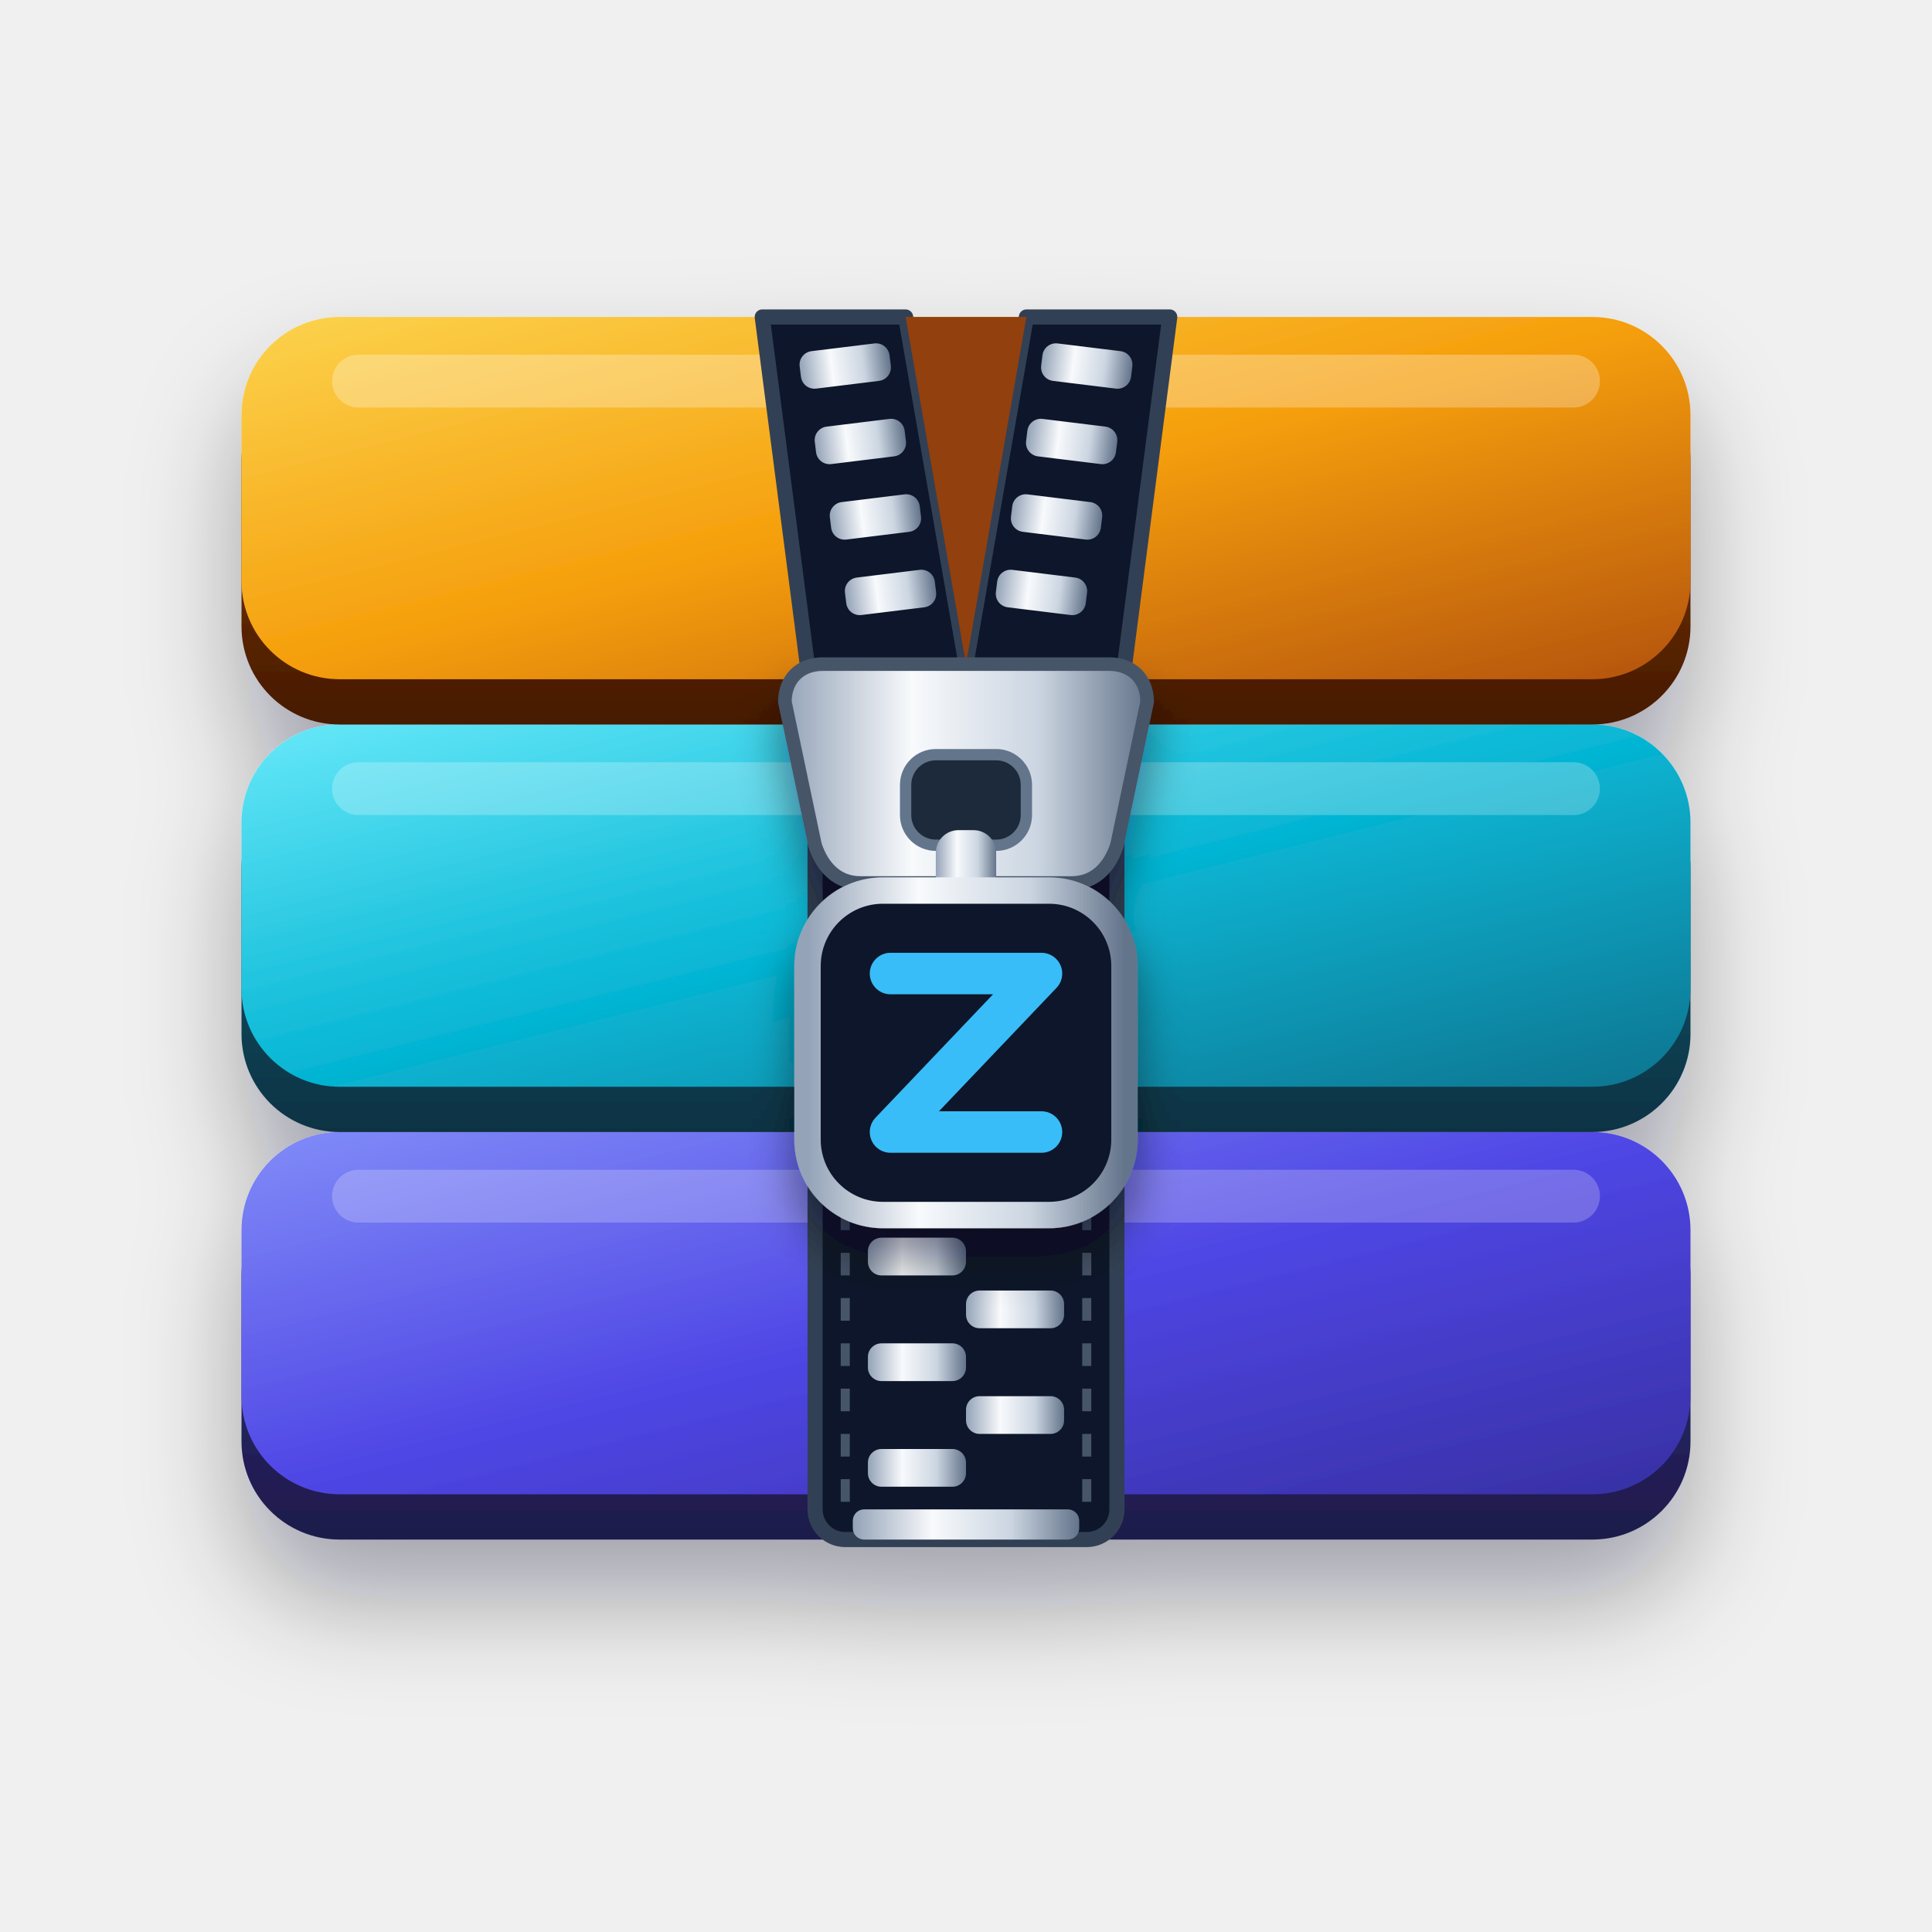
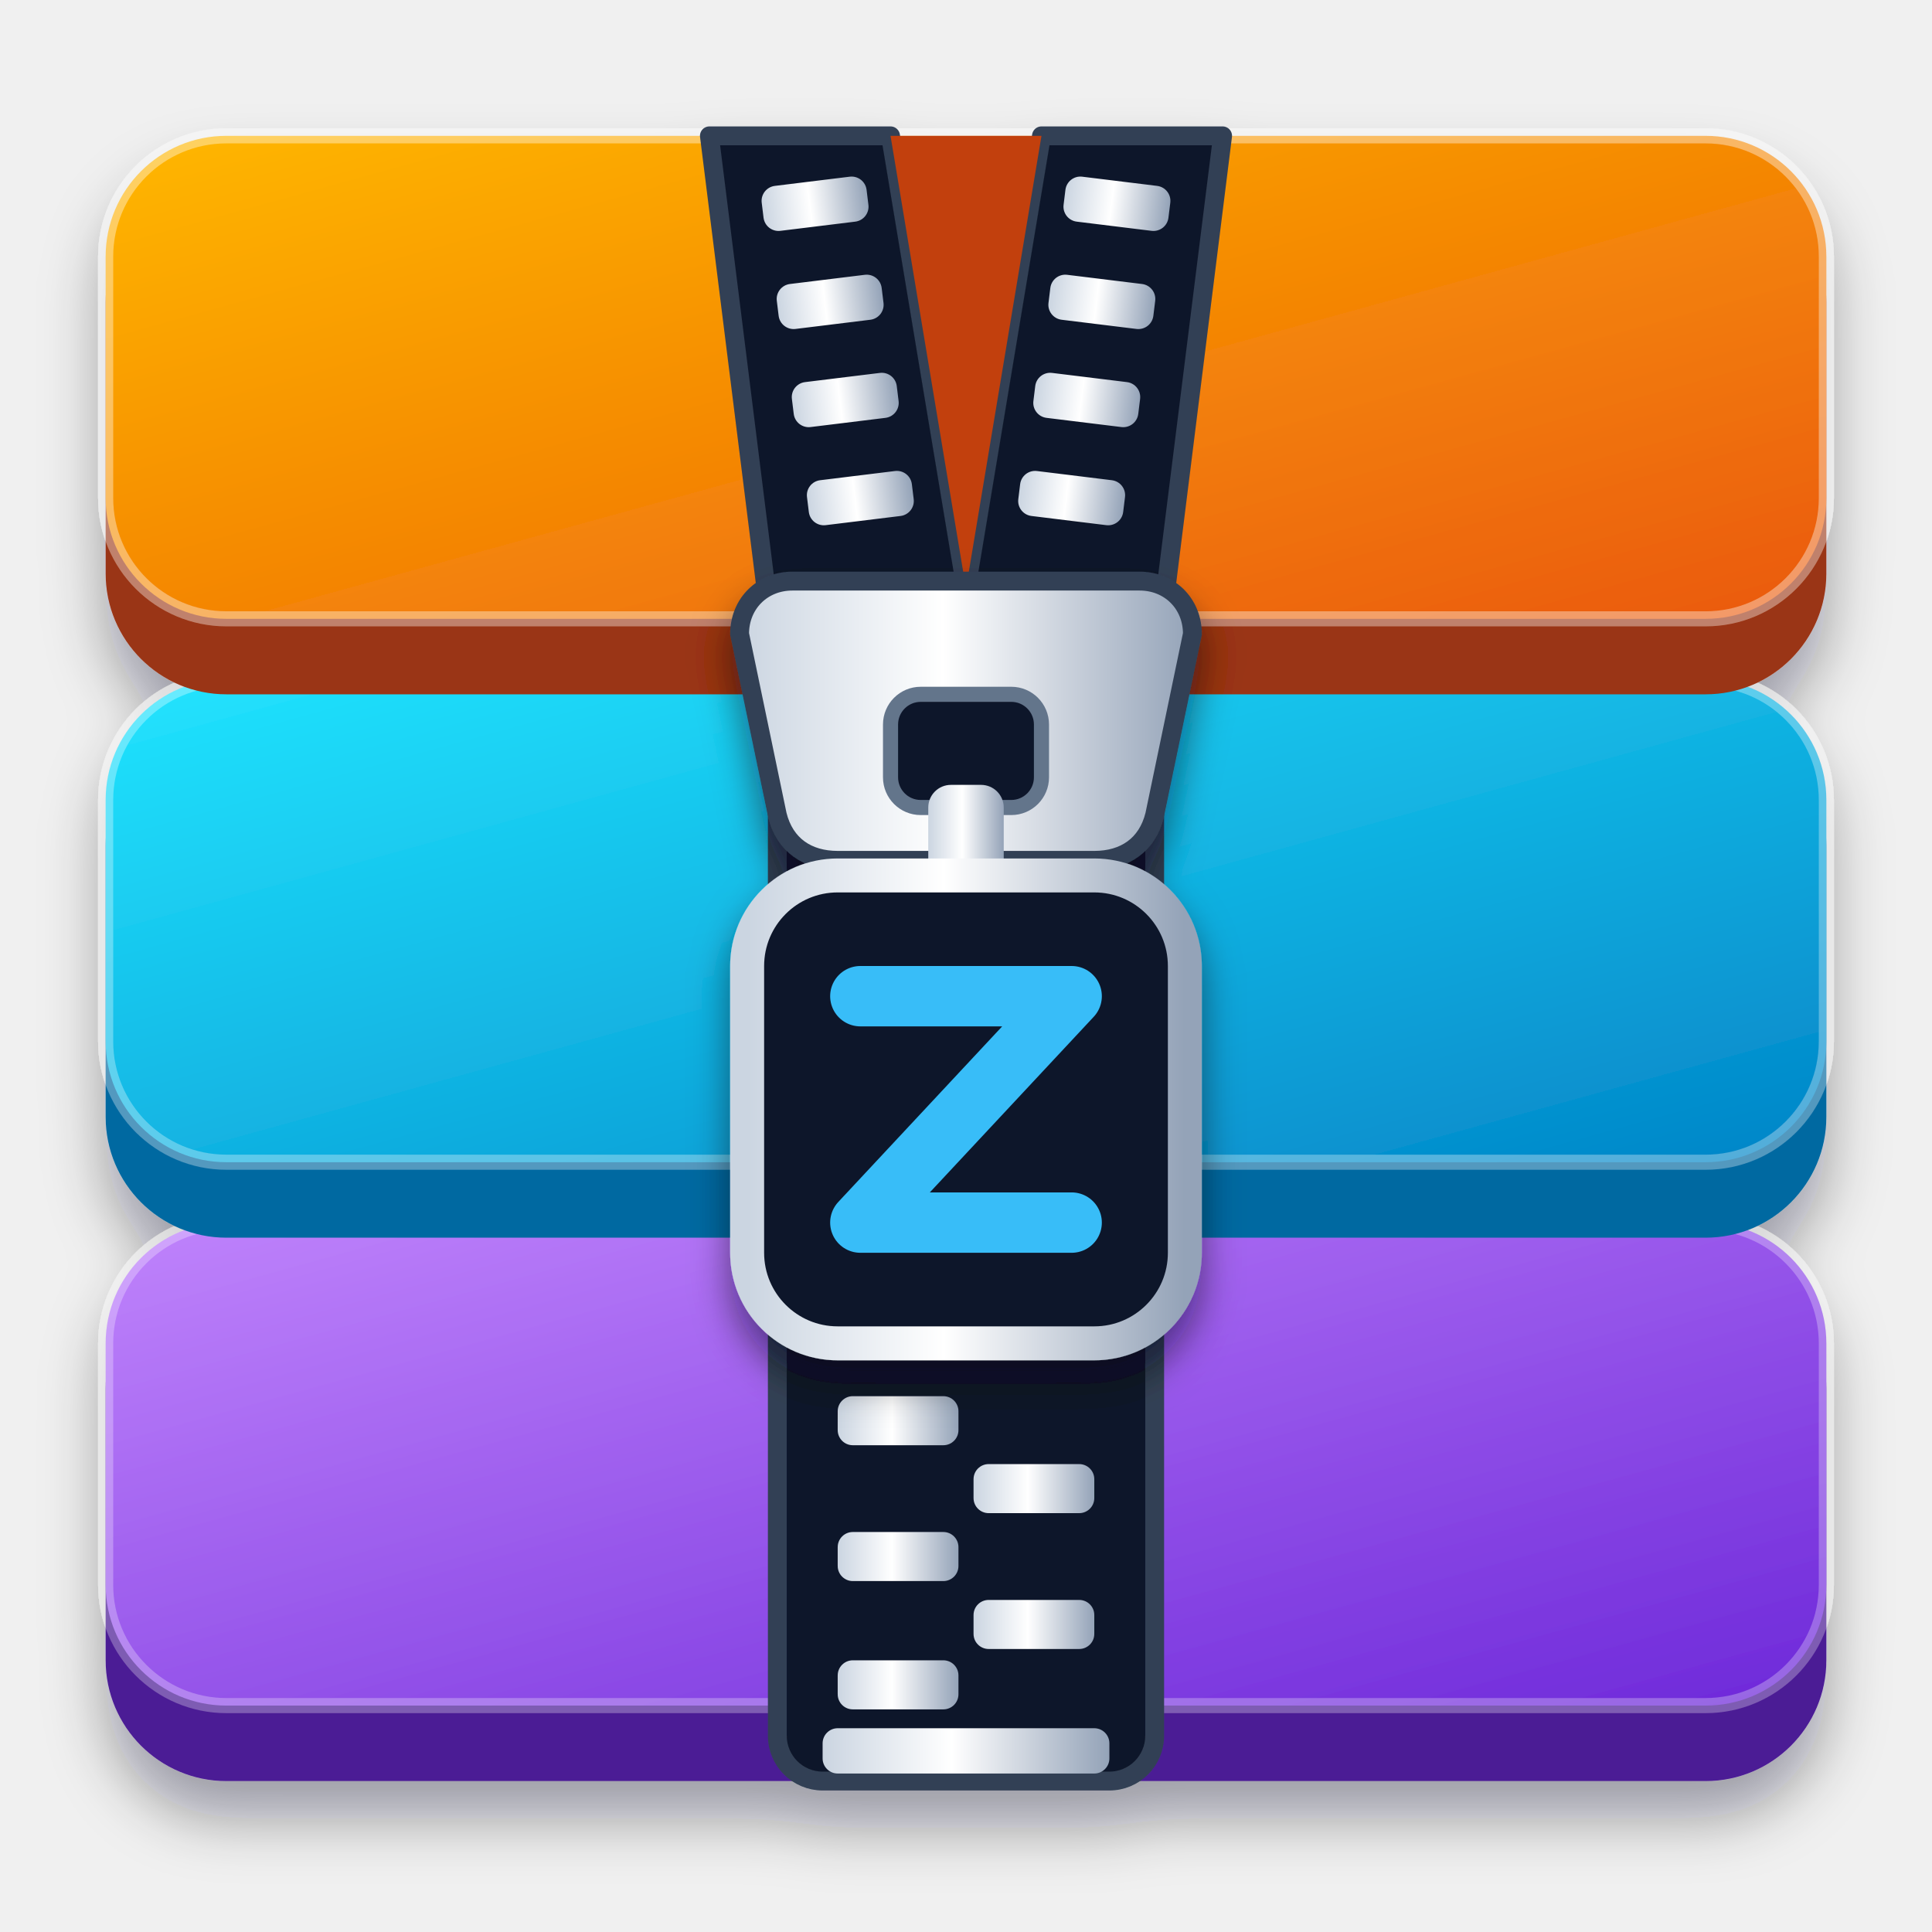
- <svg xmlns="http://www.w3.org/2000/svg" viewBox="0 0 256 256" width="256" height="256" role="img" aria-label=".zar Archive Zipper Icon">
+ <svg xmlns="http://www.w3.org/2000/svg" viewBox="0 0 256 256" width="256" height="256" role="img" aria-label="ZeroArchive (.zar) Icon">
  <defs>
    <linearGradient id="topFace" x1="0%" y1="0%" x2="100%" y2="100%">
-       <stop offset="0%" stop-color="#FCD34D" />
-       <stop offset="50%" stop-color="#F59E0B" />
-       <stop offset="100%" stop-color="#B45309" />
-     </linearGradient>
-     <linearGradient id="topEdge" x1="0%" y1="0%" x2="0%" y2="100%">
-       <stop offset="0%" stop-color="#92400E" />
-       <stop offset="100%" stop-color="#451A03" />
+       <stop offset="0%" stop-color="#FFB800" />
+       <stop offset="100%" stop-color="#EA580C" />
    </linearGradient>
    <linearGradient id="midFace" x1="0%" y1="0%" x2="100%" y2="100%">
-       <stop offset="0%" stop-color="#67E8F9" />
-       <stop offset="50%" stop-color="#06B6D4" />
-       <stop offset="100%" stop-color="#0E7490" />
-     </linearGradient>
-     <linearGradient id="midEdge" x1="0%" y1="0%" x2="0%" y2="100%">
-       <stop offset="0%" stop-color="#155E75" />
-       <stop offset="100%" stop-color="#083344" />
+       <stop offset="0%" stop-color="#22E5FF" />
+       <stop offset="100%" stop-color="#0284C7" />
    </linearGradient>
    <linearGradient id="botFace" x1="0%" y1="0%" x2="100%" y2="100%">
-       <stop offset="0%" stop-color="#818CF8" />
-       <stop offset="50%" stop-color="#4F46E5" />
-       <stop offset="100%" stop-color="#3730A3" />
-     </linearGradient>
-     <linearGradient id="botEdge" x1="0%" y1="0%" x2="0%" y2="100%">
-       <stop offset="0%" stop-color="#312E81" />
-       <stop offset="100%" stop-color="#1E1B4B" />
+       <stop offset="0%" stop-color="#C084FC" />
+       <stop offset="100%" stop-color="#6D28D9" />
    </linearGradient>
    <linearGradient id="zipMetal" x1="0%" y1="0%" x2="100%" y2="0%">
-       <stop offset="0%" stop-color="#94A3B8" />
-       <stop offset="35%" stop-color="#F8FAFC" />
-       <stop offset="70%" stop-color="#CBD5E1" />
-       <stop offset="100%" stop-color="#64748B" />
+       <stop offset="0%" stop-color="#CBD5E1" />
+       <stop offset="45%" stop-color="#FFFFFF" />
+       <stop offset="100%" stop-color="#94A3B8" />
    </linearGradient>
-     <filter id="iconShadow" x="-12%" y="-10%" width="124%" height="128%">
-       <feDropShadow dx="0" dy="8" stdDeviation="7" flood-color="#020617" flood-opacity="0.32" />
+     <filter id="iconShadow" x="-8%" y="-8%" width="116%" height="120%">
+       <feDropShadow dx="0" dy="5" stdDeviation="4" flood-color="#020617" flood-opacity="0.35" />
    </filter>
-     <filter id="pullShadow" x="-20%" y="-15%" width="140%" height="140%">
-       <feDropShadow dx="0" dy="4" stdDeviation="3" flood-color="#020617" flood-opacity="0.45" />
+     <filter id="pullShadow" x="-15%" y="-15%" width="130%" height="135%">
+       <feDropShadow dx="0" dy="3" stdDeviation="2.5" flood-color="#020617" flood-opacity="0.5" />
    </filter>
  </defs>
  <g filter="url(#iconShadow)">
-     <rect x="32" y="156" width="192" height="48" rx="13" fill="url(#botEdge)" />
-     <rect x="32" y="150" width="192" height="48" rx="13" fill="url(#botFace)" />
-     <rect x="44" y="155" width="168" height="7" rx="3.5" fill="#FFFFFF" fill-opacity="0.22" />
-     <rect x="32" y="102" width="192" height="48" rx="13" fill="url(#midEdge)" />
-     <rect x="32" y="96" width="192" height="48" rx="13" fill="url(#midFace)" />
-     <rect x="44" y="101" width="168" height="7" rx="3.5" fill="#FFFFFF" fill-opacity="0.24" />
-     <rect x="32" y="48" width="192" height="48" rx="13" fill="url(#topEdge)" />
-     <rect x="32" y="42" width="192" height="48" rx="13" fill="url(#topFace)" />
-     <rect x="44" y="47" width="168" height="7" rx="3.5" fill="#FFFFFF" fill-opacity="0.28" />
-     <polygon points="101,42 120,42 128,88 136,42 155,42 148,96 108,96" fill="#0F172A" stroke="#334155" stroke-width="2" stroke-linejoin="round" />
-     <polygon points="120,42 136,42 128,88" fill="#92400E" />
-     <rect x="108" y="96" width="40" height="108" rx="4" fill="#0F172A" stroke="#334155" stroke-width="2" />
-     <line x1="112" y1="100" x2="112" y2="199" stroke="#475569" stroke-width="1.2" stroke-dasharray="3 3" />
-     <line x1="144" y1="100" x2="144" y2="199" stroke="#475569" stroke-width="1.2" stroke-dasharray="3 3" />
-     <rect x="113" y="200" width="30" height="4" rx="1.5" fill="url(#zipMetal)" />
+     <rect x="14" y="168" width="228" height="68" rx="16" fill="#4C1D95" />
+     <rect x="14" y="162" width="228" height="64" rx="16" fill="url(#botFace)" stroke="#FFFFFF" stroke-opacity="0.28" stroke-width="2" />
+     <rect x="14" y="96" width="228" height="68" rx="16" fill="#0369A1" />
+     <rect x="14" y="90" width="228" height="64" rx="16" fill="url(#midFace)" stroke="#FFFFFF" stroke-opacity="0.32" stroke-width="2" />
+     <rect x="14" y="24" width="228" height="68" rx="16" fill="#9A3412" />
+     <rect x="14" y="18" width="228" height="64" rx="16" fill="url(#topFace)" stroke="#FFFFFF" stroke-opacity="0.38" stroke-width="2" />
+     <polygon points="94,18 118,18 128,78 138,18 162,18 153,90 103,90" fill="#0F172A" stroke="#334155" stroke-width="2.5" stroke-linejoin="round" />
+     <polygon points="118,18 138,18 128,78" fill="#C2410C" />
+     <rect x="103" y="90" width="50" height="146" rx="6" fill="#0F172A" stroke="#334155" stroke-width="2.5" />
+     <rect x="109" y="229" width="38" height="6" rx="2" fill="url(#zipMetal)" />
    <g fill="url(#zipMetal)">
-       <rect x="106" y="46" width="12" height="5" rx="1.8" transform="rotate(-7 112 48.5)" />
-       <rect x="108" y="56" width="12" height="5" rx="1.8" transform="rotate(-7 114 58.5)" />
-       <rect x="110" y="66" width="12" height="5" rx="1.8" transform="rotate(-7 116 68.5)" />
-       <rect x="112" y="76" width="12" height="5" rx="1.8" transform="rotate(-7 118 78.5)" />
-       <rect x="138" y="46" width="12" height="5" rx="1.8" transform="rotate(7 144 48.5)" />
-       <rect x="136" y="56" width="12" height="5" rx="1.8" transform="rotate(7 142 58.5)" />
-       <rect x="134" y="66" width="12" height="5" rx="1.8" transform="rotate(7 140 68.5)" />
-       <rect x="132" y="76" width="12" height="5" rx="1.8" transform="rotate(7 138 78.5)" />
-       <rect x="115" y="164" width="13" height="5" rx="1.8" />
-       <rect x="128" y="171" width="13" height="5" rx="1.8" />
-       <rect x="115" y="178" width="13" height="5" rx="1.8" />
-       <rect x="128" y="185" width="13" height="5" rx="1.8" />
-       <rect x="115" y="192" width="13" height="5" rx="1.8" />
+       <rect x="101" y="24" width="14" height="6" rx="2" transform="rotate(-7 108 27)" />
+       <rect x="103" y="37" width="14" height="6" rx="2" transform="rotate(-7 110 40)" />
+       <rect x="105" y="50" width="14" height="6" rx="2" transform="rotate(-7 112 53)" />
+       <rect x="107" y="63" width="14" height="6" rx="2" transform="rotate(-7 114 66)" />
+       <rect x="141" y="24" width="14" height="6" rx="2" transform="rotate(7 148 27)" />
+       <rect x="139" y="37" width="14" height="6" rx="2" transform="rotate(7 146 40)" />
+       <rect x="137" y="50" width="14" height="6" rx="2" transform="rotate(7 144 53)" />
+       <rect x="135" y="63" width="14" height="6" rx="2" transform="rotate(7 142 66)" />
+       <rect x="111" y="185" width="16" height="6.5" rx="2" />
+       <rect x="129" y="194" width="16" height="6.5" rx="2" />
+       <rect x="111" y="203" width="16" height="6.5" rx="2" />
+       <rect x="129" y="212" width="16" height="6.5" rx="2" />
+       <rect x="111" y="220" width="16" height="6.5" rx="2" />
    </g>
    <g filter="url(#pullShadow)">
-       <path d="M104 93 C104 90 106 88 109 88 H147 C150 88 152 90 152 93 L148 112 C147 115 145 117 142 117 H114 C111 117 109 115 108 112 Z" fill="url(#zipMetal)" stroke="#475569" stroke-width="1.8" />
-       <rect x="120" y="100" width="16" height="12" rx="4" fill="#1E293B" stroke="#64748B" stroke-width="1.5" />
-       <rect x="124" y="110" width="8" height="11" rx="3" fill="url(#zipMetal)" />
-       <rect x="107" y="118" width="42" height="43" rx="10" fill="#0F172A" stroke="url(#zipMetal)" stroke-width="3.5" />
-       <path d="M118 129 H138 L118 150 H138" fill="none" stroke="#38BDF8" stroke-width="5.5" stroke-linecap="round" stroke-linejoin="round" />
+       <path d="M98 84 C98 80 101 77 105 77 H151 C155 77 158 80 158 84 L153 108 C152 112 149 114 145 114 H111 C107 114 104 112 103 108 Z" fill="url(#zipMetal)" stroke="#334155" stroke-width="2.5" />
+       <rect x="118" y="92" width="20" height="15" rx="4" fill="#0F172A" stroke="#64748B" stroke-width="2" />
+       <rect x="123" y="104" width="10" height="14" rx="3" fill="url(#zipMetal)" />
+       <rect x="99" y="116" width="58" height="62" rx="12" fill="#0F172A" stroke="url(#zipMetal)" stroke-width="4.5" />
+       <path d="M114 132 H142 L114 162 H142" fill="none" stroke="#38BDF8" stroke-width="8" stroke-linecap="round" stroke-linejoin="round" />
    </g>
  </g>
</svg>
